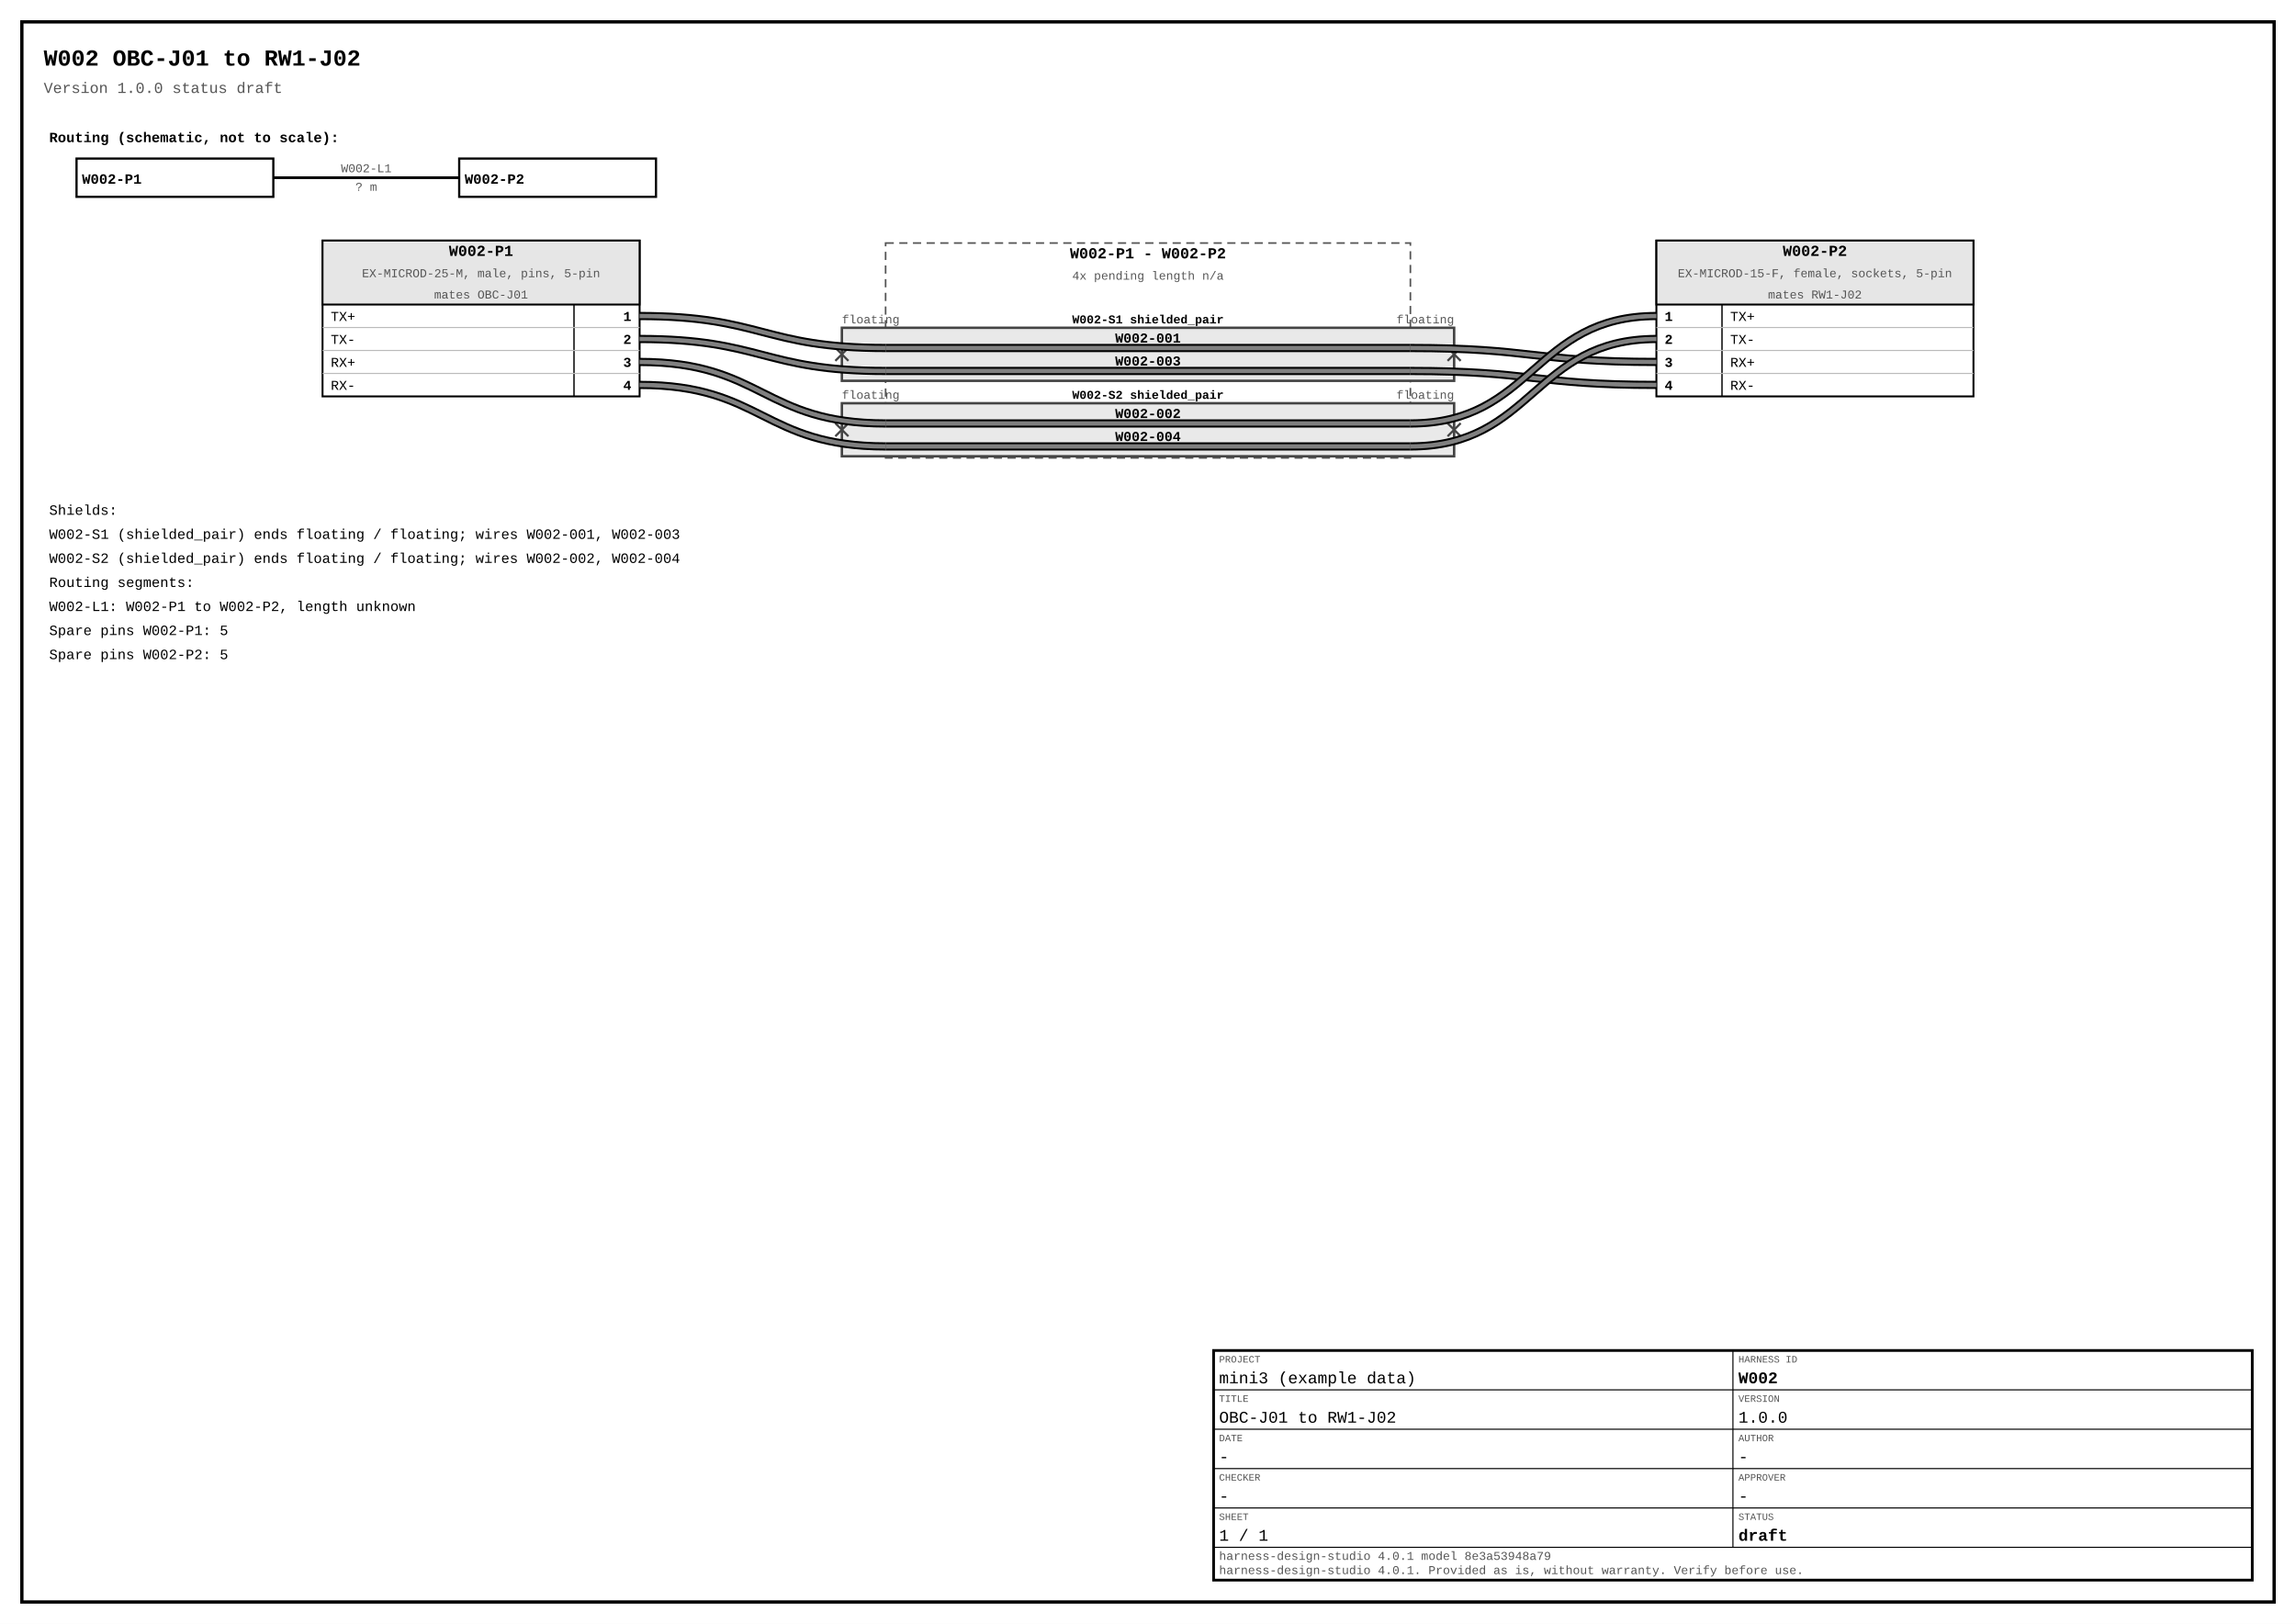
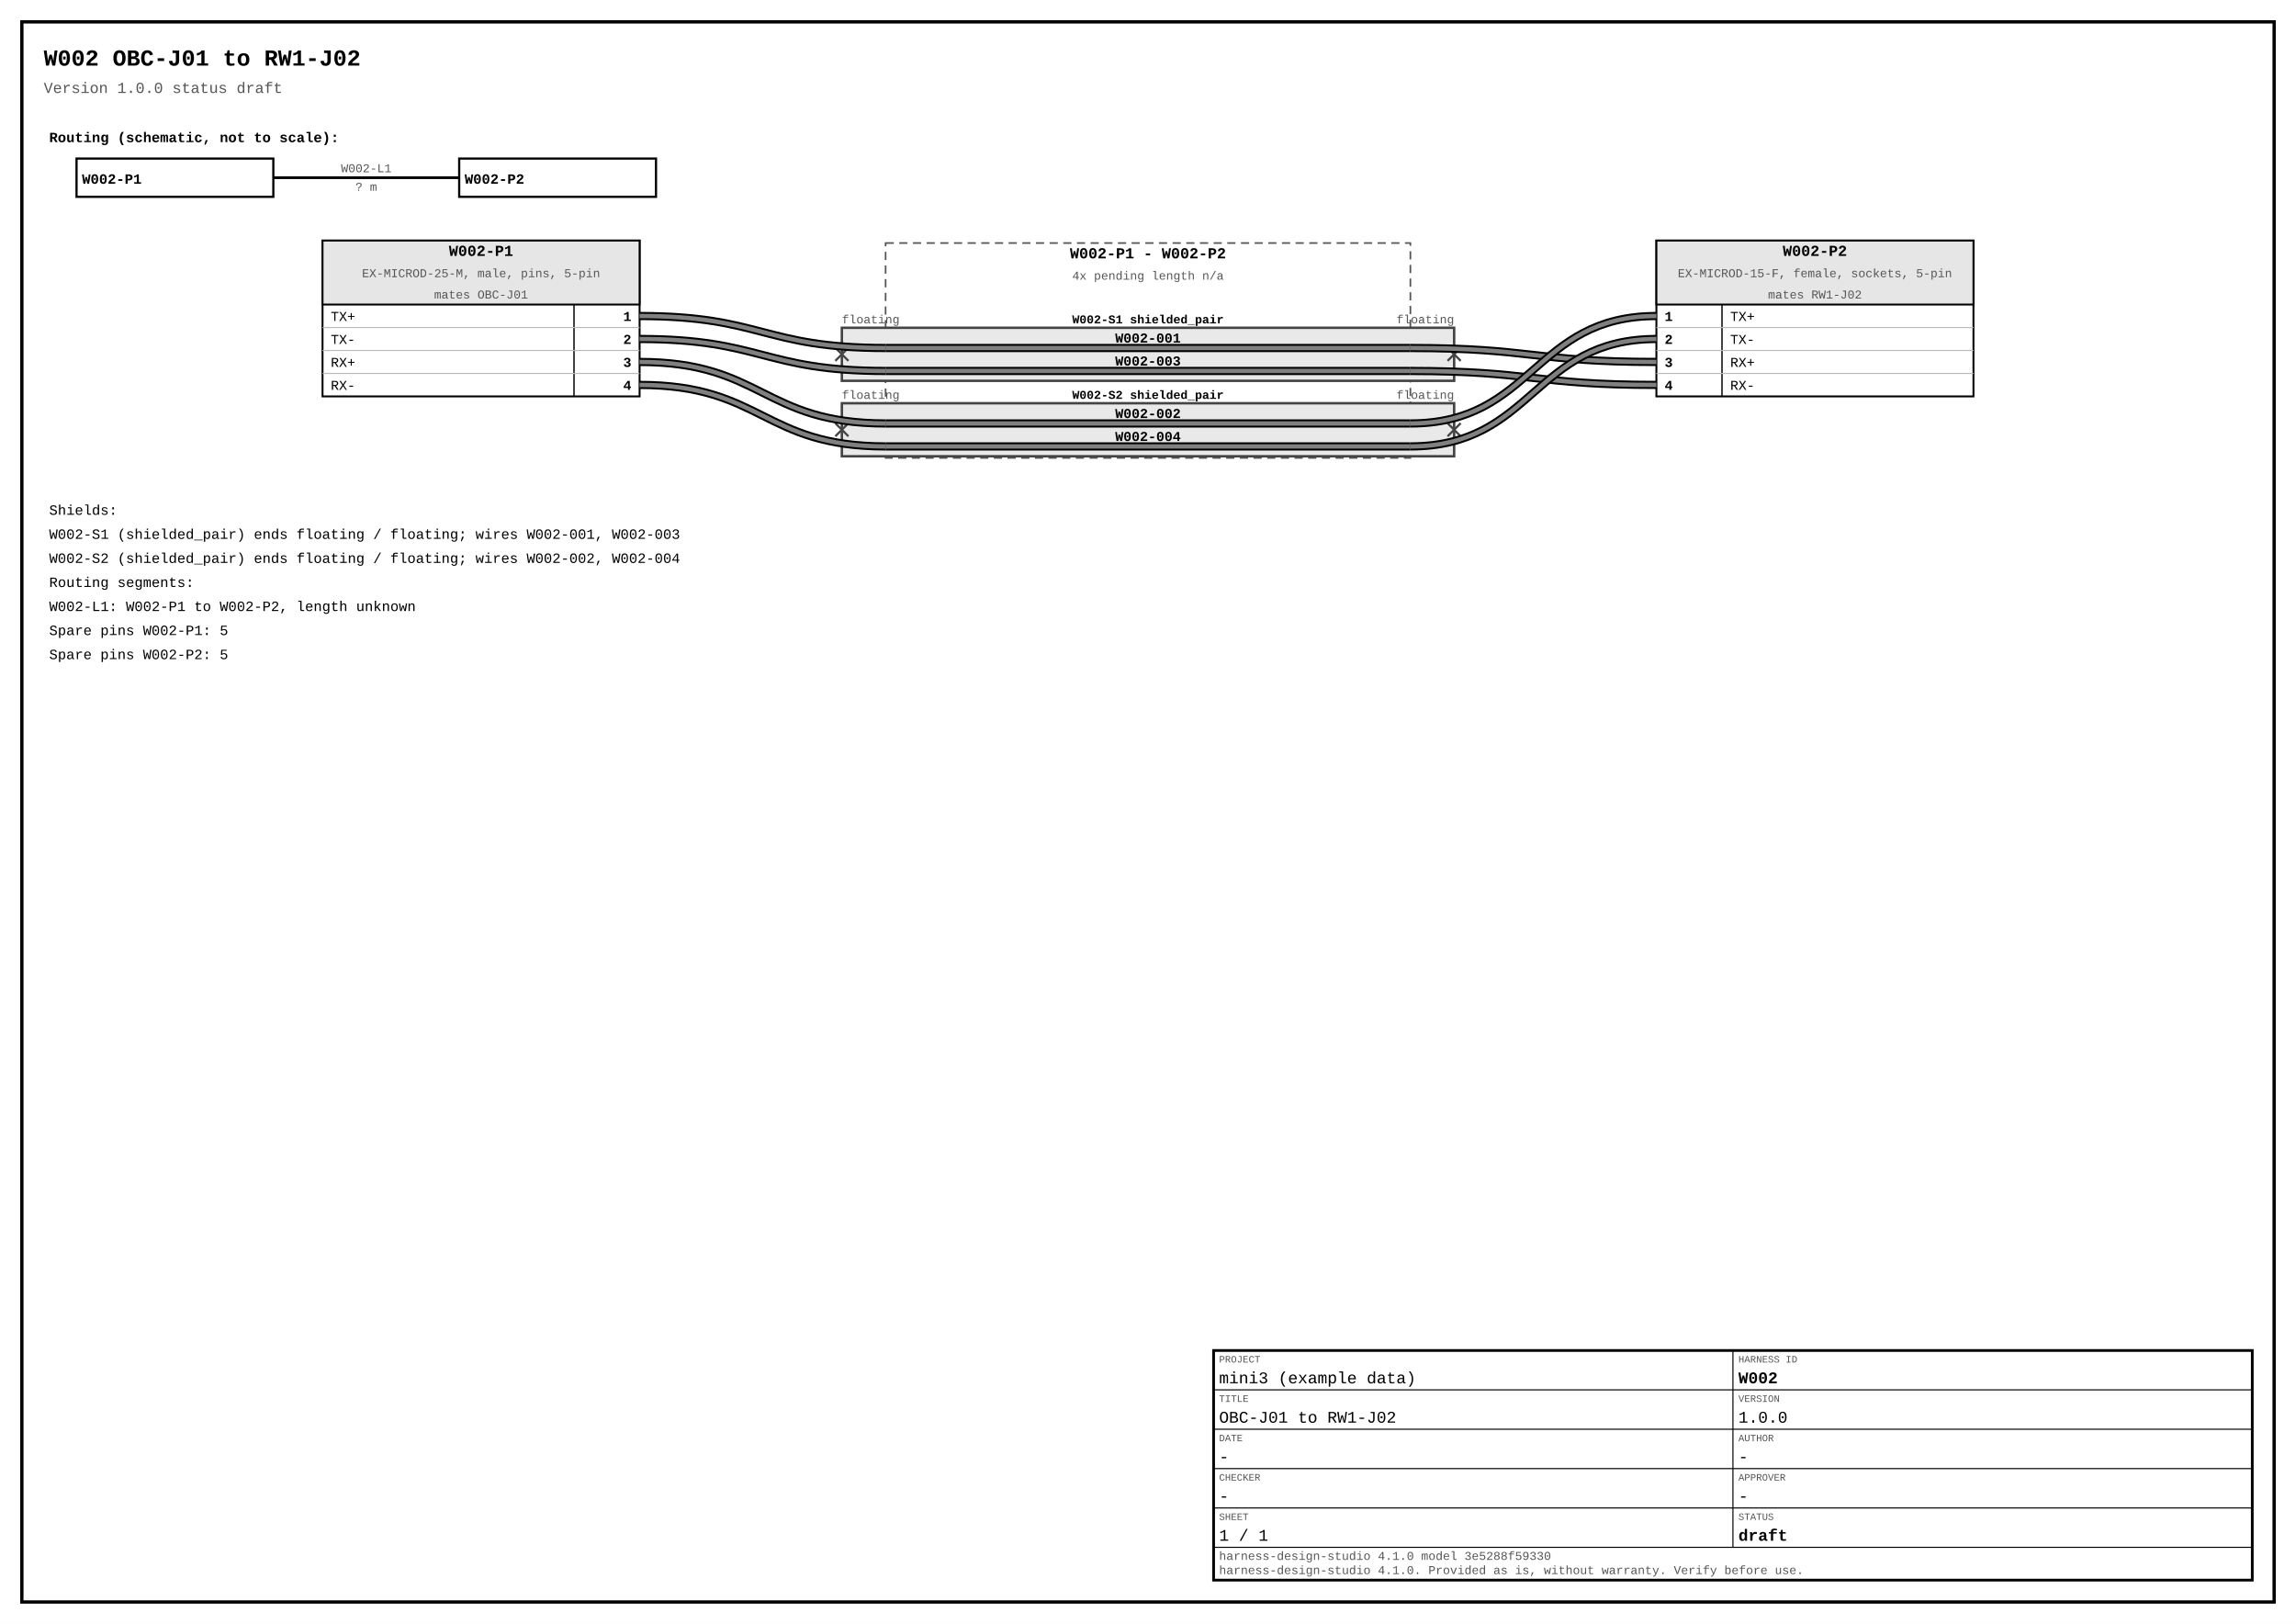
<svg xmlns="http://www.w3.org/2000/svg" width="420mm" height="297mm" viewBox="0 0 420 297" font-family="Courier New, Courier, monospace">
  <rect x="0" y="0" width="420" height="297" fill="#ffffff" />
  <rect x="4" y="4" width="412" height="289" fill="none" stroke="#000000" stroke-width="0.6" />
  <text x="8" y="12" font-size="4.2" font-weight="bold" text-anchor="start" fill="#000000">W002  OBC-J01 to RW1-J02</text>
  <text x="8" y="17" font-size="2.8" text-anchor="start" fill="#555555">Version 1.0.0  status draft</text>
  <text x="9" y="26" font-size="2.6" font-weight="bold" text-anchor="start" fill="#000000">Routing (schematic, not to scale):</text>
  <line x1="50" y1="32.5" x2="84" y2="32.5" stroke="#000000" stroke-width="0.5" />
  <text x="67" y="31.5" font-size="2.2" text-anchor="middle" fill="#555555">W002-L1</text>
  <text x="67" y="34.9" font-size="2.2" text-anchor="middle" fill="#555555">? m</text>
  <rect x="14" y="29" width="36" height="7" fill="#ffffff" stroke="#000000" stroke-width="0.4" />
  <text x="15" y="33.6" font-size="2.6" font-weight="bold" text-anchor="start" fill="#000000">W002-P1</text>
  <rect x="84" y="29" width="36" height="7" fill="#ffffff" stroke="#000000" stroke-width="0.4" />
  <text x="85" y="33.6" font-size="2.6" font-weight="bold" text-anchor="start" fill="#000000">W002-P2</text>
  <rect x="59" y="44" width="58" height="28.5" fill="#ffffff" stroke="#000000" stroke-width="0.35" />
  <rect x="59" y="44" width="58" height="11.7" fill="#e6e6e6" stroke="#000000" stroke-width="0.35" />
  <text x="88" y="46.8" font-size="2.8" font-weight="bold" text-anchor="middle" fill="#000000">W002-P1</text>
  <text x="88" y="50.7" font-size="2.2" text-anchor="middle" fill="#555555">EX-MICROD-25-M, male, pins, 5-pin</text>
  <text x="88" y="54.6" font-size="2.2" text-anchor="middle" fill="#555555">mates OBC-J01</text>
  <line x1="105" y1="55.7" x2="105" y2="72.5" stroke="#000000" stroke-width="0.25" />
  <line x1="59" y1="59.9" x2="117" y2="59.9" stroke="#bbbbbb" stroke-width="0.2" />
  <text x="60.5" y="58.7" font-size="2.5" text-anchor="start" fill="#000000" data-ref="sig/W002-P1/1">TX+</text>
  <text x="115.5" y="58.7" font-size="2.5" font-weight="bold" text-anchor="end" fill="#000000" data-ref="pin/W002-P1/1">1</text>
  <line x1="59" y1="64.1" x2="117" y2="64.1" stroke="#bbbbbb" stroke-width="0.2" />
  <text x="60.5" y="62.9" font-size="2.5" text-anchor="start" fill="#000000" data-ref="sig/W002-P1/2">TX-</text>
  <text x="115.5" y="62.9" font-size="2.5" font-weight="bold" text-anchor="end" fill="#000000" data-ref="pin/W002-P1/2">2</text>
  <line x1="59" y1="68.3" x2="117" y2="68.3" stroke="#bbbbbb" stroke-width="0.2" />
  <text x="60.5" y="67.1" font-size="2.5" text-anchor="start" fill="#000000" data-ref="sig/W002-P1/3">RX+</text>
  <text x="115.5" y="67.1" font-size="2.5" font-weight="bold" text-anchor="end" fill="#000000" data-ref="pin/W002-P1/3">3</text>
  <text x="60.5" y="71.3" font-size="2.5" text-anchor="start" fill="#000000" data-ref="sig/W002-P1/4">RX-</text>
  <text x="115.5" y="71.3" font-size="2.5" font-weight="bold" text-anchor="end" fill="#000000" data-ref="pin/W002-P1/4">4</text>
  <rect x="303" y="44" width="58" height="28.5" fill="#ffffff" stroke="#000000" stroke-width="0.35" />
  <rect x="303" y="44" width="58" height="11.7" fill="#e6e6e6" stroke="#000000" stroke-width="0.35" />
  <text x="332" y="46.8" font-size="2.8" font-weight="bold" text-anchor="middle" fill="#000000">W002-P2</text>
  <text x="332" y="50.7" font-size="2.2" text-anchor="middle" fill="#555555">EX-MICROD-15-F, female, sockets, 5-pin</text>
  <text x="332" y="54.6" font-size="2.2" text-anchor="middle" fill="#555555">mates RW1-J02</text>
  <line x1="315" y1="55.7" x2="315" y2="72.5" stroke="#000000" stroke-width="0.25" />
  <line x1="303" y1="59.9" x2="361" y2="59.9" stroke="#bbbbbb" stroke-width="0.2" />
  <text x="304.5" y="58.7" font-size="2.5" font-weight="bold" text-anchor="start" fill="#000000" data-ref="pin/W002-P2/1">1</text>
  <text x="316.5" y="58.7" font-size="2.5" text-anchor="start" fill="#000000" data-ref="sig/W002-P2/1">TX+</text>
  <line x1="303" y1="64.1" x2="361" y2="64.1" stroke="#bbbbbb" stroke-width="0.2" />
  <text x="304.5" y="62.9" font-size="2.5" font-weight="bold" text-anchor="start" fill="#000000" data-ref="pin/W002-P2/2">2</text>
  <text x="316.5" y="62.9" font-size="2.5" text-anchor="start" fill="#000000" data-ref="sig/W002-P2/2">TX-</text>
  <line x1="303" y1="68.3" x2="361" y2="68.3" stroke="#bbbbbb" stroke-width="0.2" />
  <text x="304.5" y="67.1" font-size="2.5" font-weight="bold" text-anchor="start" fill="#000000" data-ref="pin/W002-P2/3">3</text>
  <text x="316.5" y="67.1" font-size="2.5" text-anchor="start" fill="#000000" data-ref="sig/W002-P2/3">RX+</text>
  <text x="304.5" y="71.3" font-size="2.5" font-weight="bold" text-anchor="start" fill="#000000" data-ref="pin/W002-P2/4">4</text>
  <text x="316.5" y="71.3" font-size="2.5" text-anchor="start" fill="#000000" data-ref="sig/W002-P2/4">RX-</text>
  <rect x="162" y="44.45" width="96" height="39.3" fill="none" stroke="#555555" stroke-width="0.3" stroke-dasharray="1.5 1" />
  <text x="210" y="47.25" font-size="2.8" font-weight="bold" text-anchor="middle" fill="#000000">W002-P1 - W002-P2</text>
  <text x="210" y="51.15" font-size="2.2" text-anchor="middle" fill="#555555">4x  pending  length n/a</text>
  <rect x="154" y="59.95" width="112" height="9.7" fill="#e9e9e9" stroke="#444444" stroke-width="0.45" />
  <text x="210" y="59.15" font-size="2.2" font-weight="bold" text-anchor="middle" fill="#000000">W002-S1  shielded_pair</text>
  <text x="154" y="59.15" font-size="2.2" text-anchor="start" fill="#555555">floating</text>
  <text x="266" y="59.15" font-size="2.2" text-anchor="end" fill="#555555">floating</text>
  <line x1="152.8" y1="63.6" x2="155.2" y2="66" stroke="#444444" stroke-width="0.4" />
  <line x1="152.8" y1="66" x2="155.2" y2="63.6" stroke="#444444" stroke-width="0.4" />
  <line x1="264.8" y1="63.6" x2="267.2" y2="66" stroke="#444444" stroke-width="0.4" />
  <line x1="264.8" y1="66" x2="267.2" y2="63.6" stroke="#444444" stroke-width="0.4" />
  <rect x="154" y="73.75" width="112" height="9.7" fill="#e9e9e9" stroke="#444444" stroke-width="0.45" />
  <text x="210" y="72.95" font-size="2.2" font-weight="bold" text-anchor="middle" fill="#000000">W002-S2  shielded_pair</text>
  <text x="154" y="72.95" font-size="2.2" text-anchor="start" fill="#555555">floating</text>
  <text x="266" y="72.95" font-size="2.2" text-anchor="end" fill="#555555">floating</text>
  <line x1="152.8" y1="77.4" x2="155.2" y2="79.8" stroke="#444444" stroke-width="0.4" />
  <line x1="152.8" y1="79.8" x2="155.2" y2="77.4" stroke="#444444" stroke-width="0.4" />
  <line x1="264.8" y1="77.4" x2="267.2" y2="79.8" stroke="#444444" stroke-width="0.4" />
  <line x1="264.8" y1="79.8" x2="267.2" y2="77.4" stroke="#444444" stroke-width="0.4" />
  <path d="M 117 57.8 C 139.5 57.8 139.5 63.65 162 63.65" fill="none" stroke="#000000" stroke-width="1.5" />
  <line x1="162" y1="63.65" x2="258" y2="63.65" stroke="#000000" stroke-width="1.5" />
  <path d="M 258 63.65 C 280.5 63.65 280.5 66.2 303 66.2" fill="none" stroke="#000000" stroke-width="1.5" />
  <path d="M 117 57.8 C 139.5 57.8 139.5 63.65 162 63.65" fill="none" stroke="#808080" stroke-width="0.8" />
  <line x1="162" y1="63.65" x2="258" y2="63.65" stroke="#808080" stroke-width="0.8" />
  <path d="M 258 63.65 C 280.5 63.65 280.5 66.2 303 66.2" fill="none" stroke="#808080" stroke-width="0.8" />
  <text x="210" y="62.65" font-size="2.5" font-weight="bold" text-anchor="middle" fill="#000000">W002-001</text>
  <path d="M 117 62 C 139.5 62 139.5 67.85 162 67.85" fill="none" stroke="#000000" stroke-width="1.5" />
  <line x1="162" y1="67.85" x2="258" y2="67.85" stroke="#000000" stroke-width="1.5" />
  <path d="M 258 67.85 C 280.5 67.85 280.5 70.4 303 70.4" fill="none" stroke="#000000" stroke-width="1.5" />
  <path d="M 117 62 C 139.5 62 139.5 67.85 162 67.85" fill="none" stroke="#808080" stroke-width="0.8" />
  <line x1="162" y1="67.85" x2="258" y2="67.85" stroke="#808080" stroke-width="0.8" />
  <path d="M 258 67.85 C 280.5 67.85 280.5 70.4 303 70.4" fill="none" stroke="#808080" stroke-width="0.8" />
  <text x="210" y="66.85" font-size="2.5" font-weight="bold" text-anchor="middle" fill="#000000">W002-003</text>
  <path d="M 117 66.2 C 139.5 66.2 139.5 77.45 162 77.45" fill="none" stroke="#000000" stroke-width="1.5" />
  <line x1="162" y1="77.45" x2="258" y2="77.45" stroke="#000000" stroke-width="1.5" />
  <path d="M 258 77.45 C 280.5 77.45 280.5 57.8 303 57.8" fill="none" stroke="#000000" stroke-width="1.5" />
  <path d="M 117 66.2 C 139.5 66.2 139.5 77.45 162 77.45" fill="none" stroke="#808080" stroke-width="0.8" />
  <line x1="162" y1="77.45" x2="258" y2="77.45" stroke="#808080" stroke-width="0.8" />
  <path d="M 258 77.45 C 280.5 77.45 280.5 57.8 303 57.8" fill="none" stroke="#808080" stroke-width="0.8" />
  <text x="210" y="76.45" font-size="2.5" font-weight="bold" text-anchor="middle" fill="#000000">W002-002</text>
  <path d="M 117 70.4 C 139.5 70.4 139.5 81.65 162 81.65" fill="none" stroke="#000000" stroke-width="1.5" />
  <line x1="162" y1="81.65" x2="258" y2="81.65" stroke="#000000" stroke-width="1.5" />
  <path d="M 258 81.65 C 280.5 81.65 280.5 62 303 62" fill="none" stroke="#000000" stroke-width="1.5" />
  <path d="M 117 70.4 C 139.5 70.4 139.5 81.65 162 81.65" fill="none" stroke="#808080" stroke-width="0.8" />
  <line x1="162" y1="81.65" x2="258" y2="81.65" stroke="#808080" stroke-width="0.8" />
  <path d="M 258 81.65 C 280.5 81.65 280.5 62 303 62" fill="none" stroke="#808080" stroke-width="0.8" />
  <text x="210" y="80.65" font-size="2.5" font-weight="bold" text-anchor="middle" fill="#000000">W002-004</text>
  <text x="9" y="94.15" font-size="2.6" text-anchor="start" fill="#000000">Shields:</text>
  <text x="9" y="98.55" font-size="2.6" text-anchor="start" fill="#000000">  W002-S1 (shielded_pair) ends floating / floating; wires W002-001, W002-003</text>
  <text x="9" y="102.95" font-size="2.6" text-anchor="start" fill="#000000">  W002-S2 (shielded_pair) ends floating / floating; wires W002-002, W002-004</text>
  <text x="9" y="107.35" font-size="2.6" text-anchor="start" fill="#000000">Routing segments:</text>
  <text x="9" y="111.75" font-size="2.6" text-anchor="start" fill="#000000">  W002-L1: W002-P1 to W002-P2, length unknown</text>
  <text x="9" y="116.15" font-size="2.6" text-anchor="start" fill="#000000">Spare pins W002-P1: 5</text>
  <text x="9" y="120.55" font-size="2.6" text-anchor="start" fill="#000000">Spare pins W002-P2: 5</text>
  <rect x="222" y="247" width="190" height="42" fill="none" stroke="#000000" stroke-width="0.5" />
  <line x1="222" y1="247" x2="317" y2="247" stroke="#000000" stroke-width="0.2" />
  <text x="223" y="249.2" font-size="1.8" text-anchor="start" fill="#555555">PROJECT</text>
  <text x="223" y="253" font-size="3" text-anchor="start" fill="#000000">mini3 (example data)</text>
  <line x1="317" y1="247" x2="412" y2="247" stroke="#000000" stroke-width="0.2" />
  <text x="318" y="249.2" font-size="1.8" text-anchor="start" fill="#555555">HARNESS ID</text>
  <text x="318" y="253" font-size="3" font-weight="bold" text-anchor="start" fill="#000000">W002</text>
  <line x1="222" y1="254.2" x2="317" y2="254.2" stroke="#000000" stroke-width="0.2" />
  <text x="223" y="256.4" font-size="1.8" text-anchor="start" fill="#555555">TITLE</text>
  <text x="223" y="260.2" font-size="3" text-anchor="start" fill="#000000">OBC-J01 to RW1-J02</text>
  <line x1="317" y1="254.2" x2="412" y2="254.2" stroke="#000000" stroke-width="0.2" />
  <text x="318" y="256.4" font-size="1.8" text-anchor="start" fill="#555555">VERSION</text>
  <text x="318" y="260.2" font-size="3" text-anchor="start" fill="#000000">1.0.0</text>
  <line x1="222" y1="261.4" x2="317" y2="261.4" stroke="#000000" stroke-width="0.2" />
  <text x="223" y="263.6" font-size="1.8" text-anchor="start" fill="#555555">DATE</text>
  <text x="223" y="267.4" font-size="3" text-anchor="start" fill="#000000">-</text>
  <line x1="317" y1="261.4" x2="412" y2="261.4" stroke="#000000" stroke-width="0.2" />
  <text x="318" y="263.6" font-size="1.8" text-anchor="start" fill="#555555">AUTHOR</text>
  <text x="318" y="267.4" font-size="3" text-anchor="start" fill="#000000">-</text>
  <line x1="222" y1="268.6" x2="317" y2="268.6" stroke="#000000" stroke-width="0.2" />
  <text x="223" y="270.8" font-size="1.8" text-anchor="start" fill="#555555">CHECKER</text>
  <text x="223" y="274.6" font-size="3" text-anchor="start" fill="#000000">-</text>
  <line x1="317" y1="268.6" x2="412" y2="268.6" stroke="#000000" stroke-width="0.2" />
  <text x="318" y="270.8" font-size="1.8" text-anchor="start" fill="#555555">APPROVER</text>
  <text x="318" y="274.6" font-size="3" text-anchor="start" fill="#000000">-</text>
  <line x1="222" y1="275.8" x2="317" y2="275.8" stroke="#000000" stroke-width="0.2" />
  <text x="223" y="278" font-size="1.8" text-anchor="start" fill="#555555">SHEET</text>
  <text x="223" y="281.8" font-size="3" text-anchor="start" fill="#000000">1 / 1</text>
  <line x1="317" y1="275.8" x2="412" y2="275.8" stroke="#000000" stroke-width="0.2" />
  <text x="318" y="278" font-size="1.8" text-anchor="start" fill="#555555">STATUS</text>
  <text x="318" y="281.8" font-size="3" font-weight="bold" text-anchor="start" fill="#000000">draft</text>
  <line x1="317" y1="247" x2="317" y2="283" stroke="#000000" stroke-width="0.2" />
  <line x1="222" y1="283" x2="412" y2="283" stroke="#000000" stroke-width="0.2" />
-   <text x="223" y="285.3" font-size="2.2" text-anchor="start" fill="#555555">harness-design-studio 4.0.1 model 8e3a53948a79</text>
-   <text x="223" y="287.9" font-size="2.2" text-anchor="start" fill="#555555">harness-design-studio 4.0.1. Provided as is, without warranty. Verify before use.</text>
+   <text x="223" y="285.3" font-size="2.2" text-anchor="start" fill="#555555">harness-design-studio 4.1.0 model 3e5288f59330</text>
+   <text x="223" y="287.9" font-size="2.2" text-anchor="start" fill="#555555">harness-design-studio 4.1.0. Provided as is, without warranty. Verify before use.</text>
</svg>
